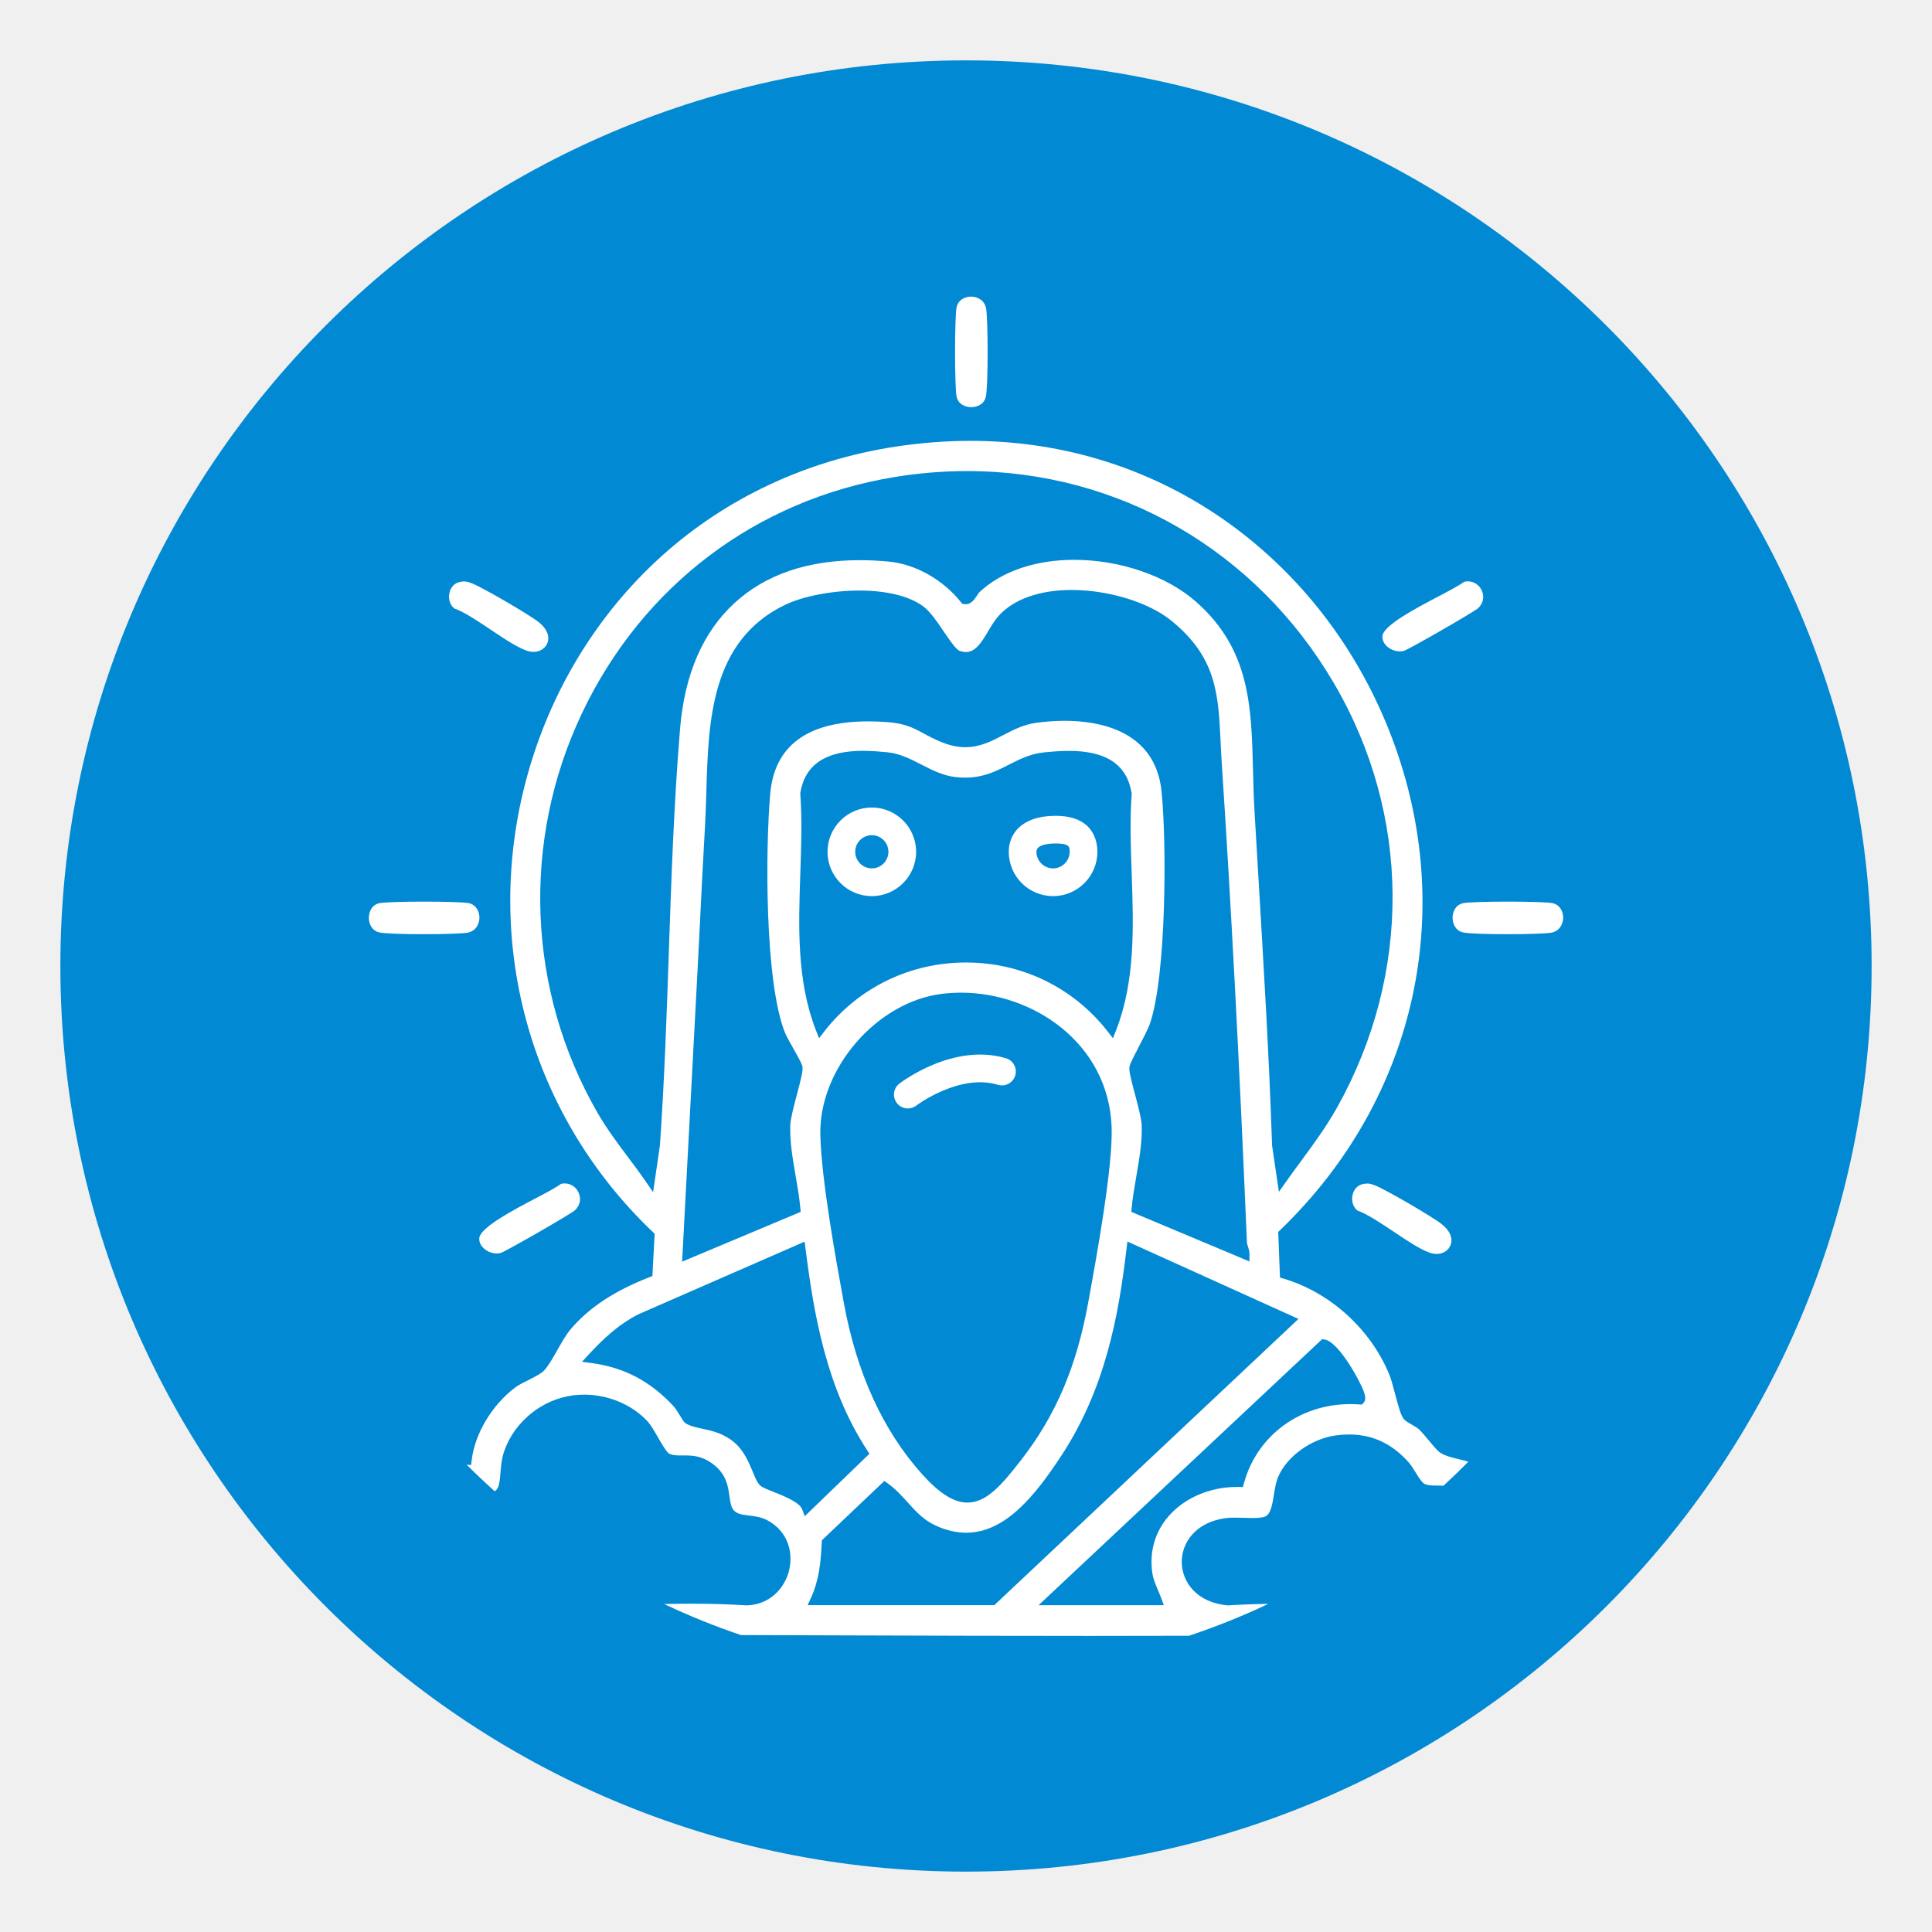
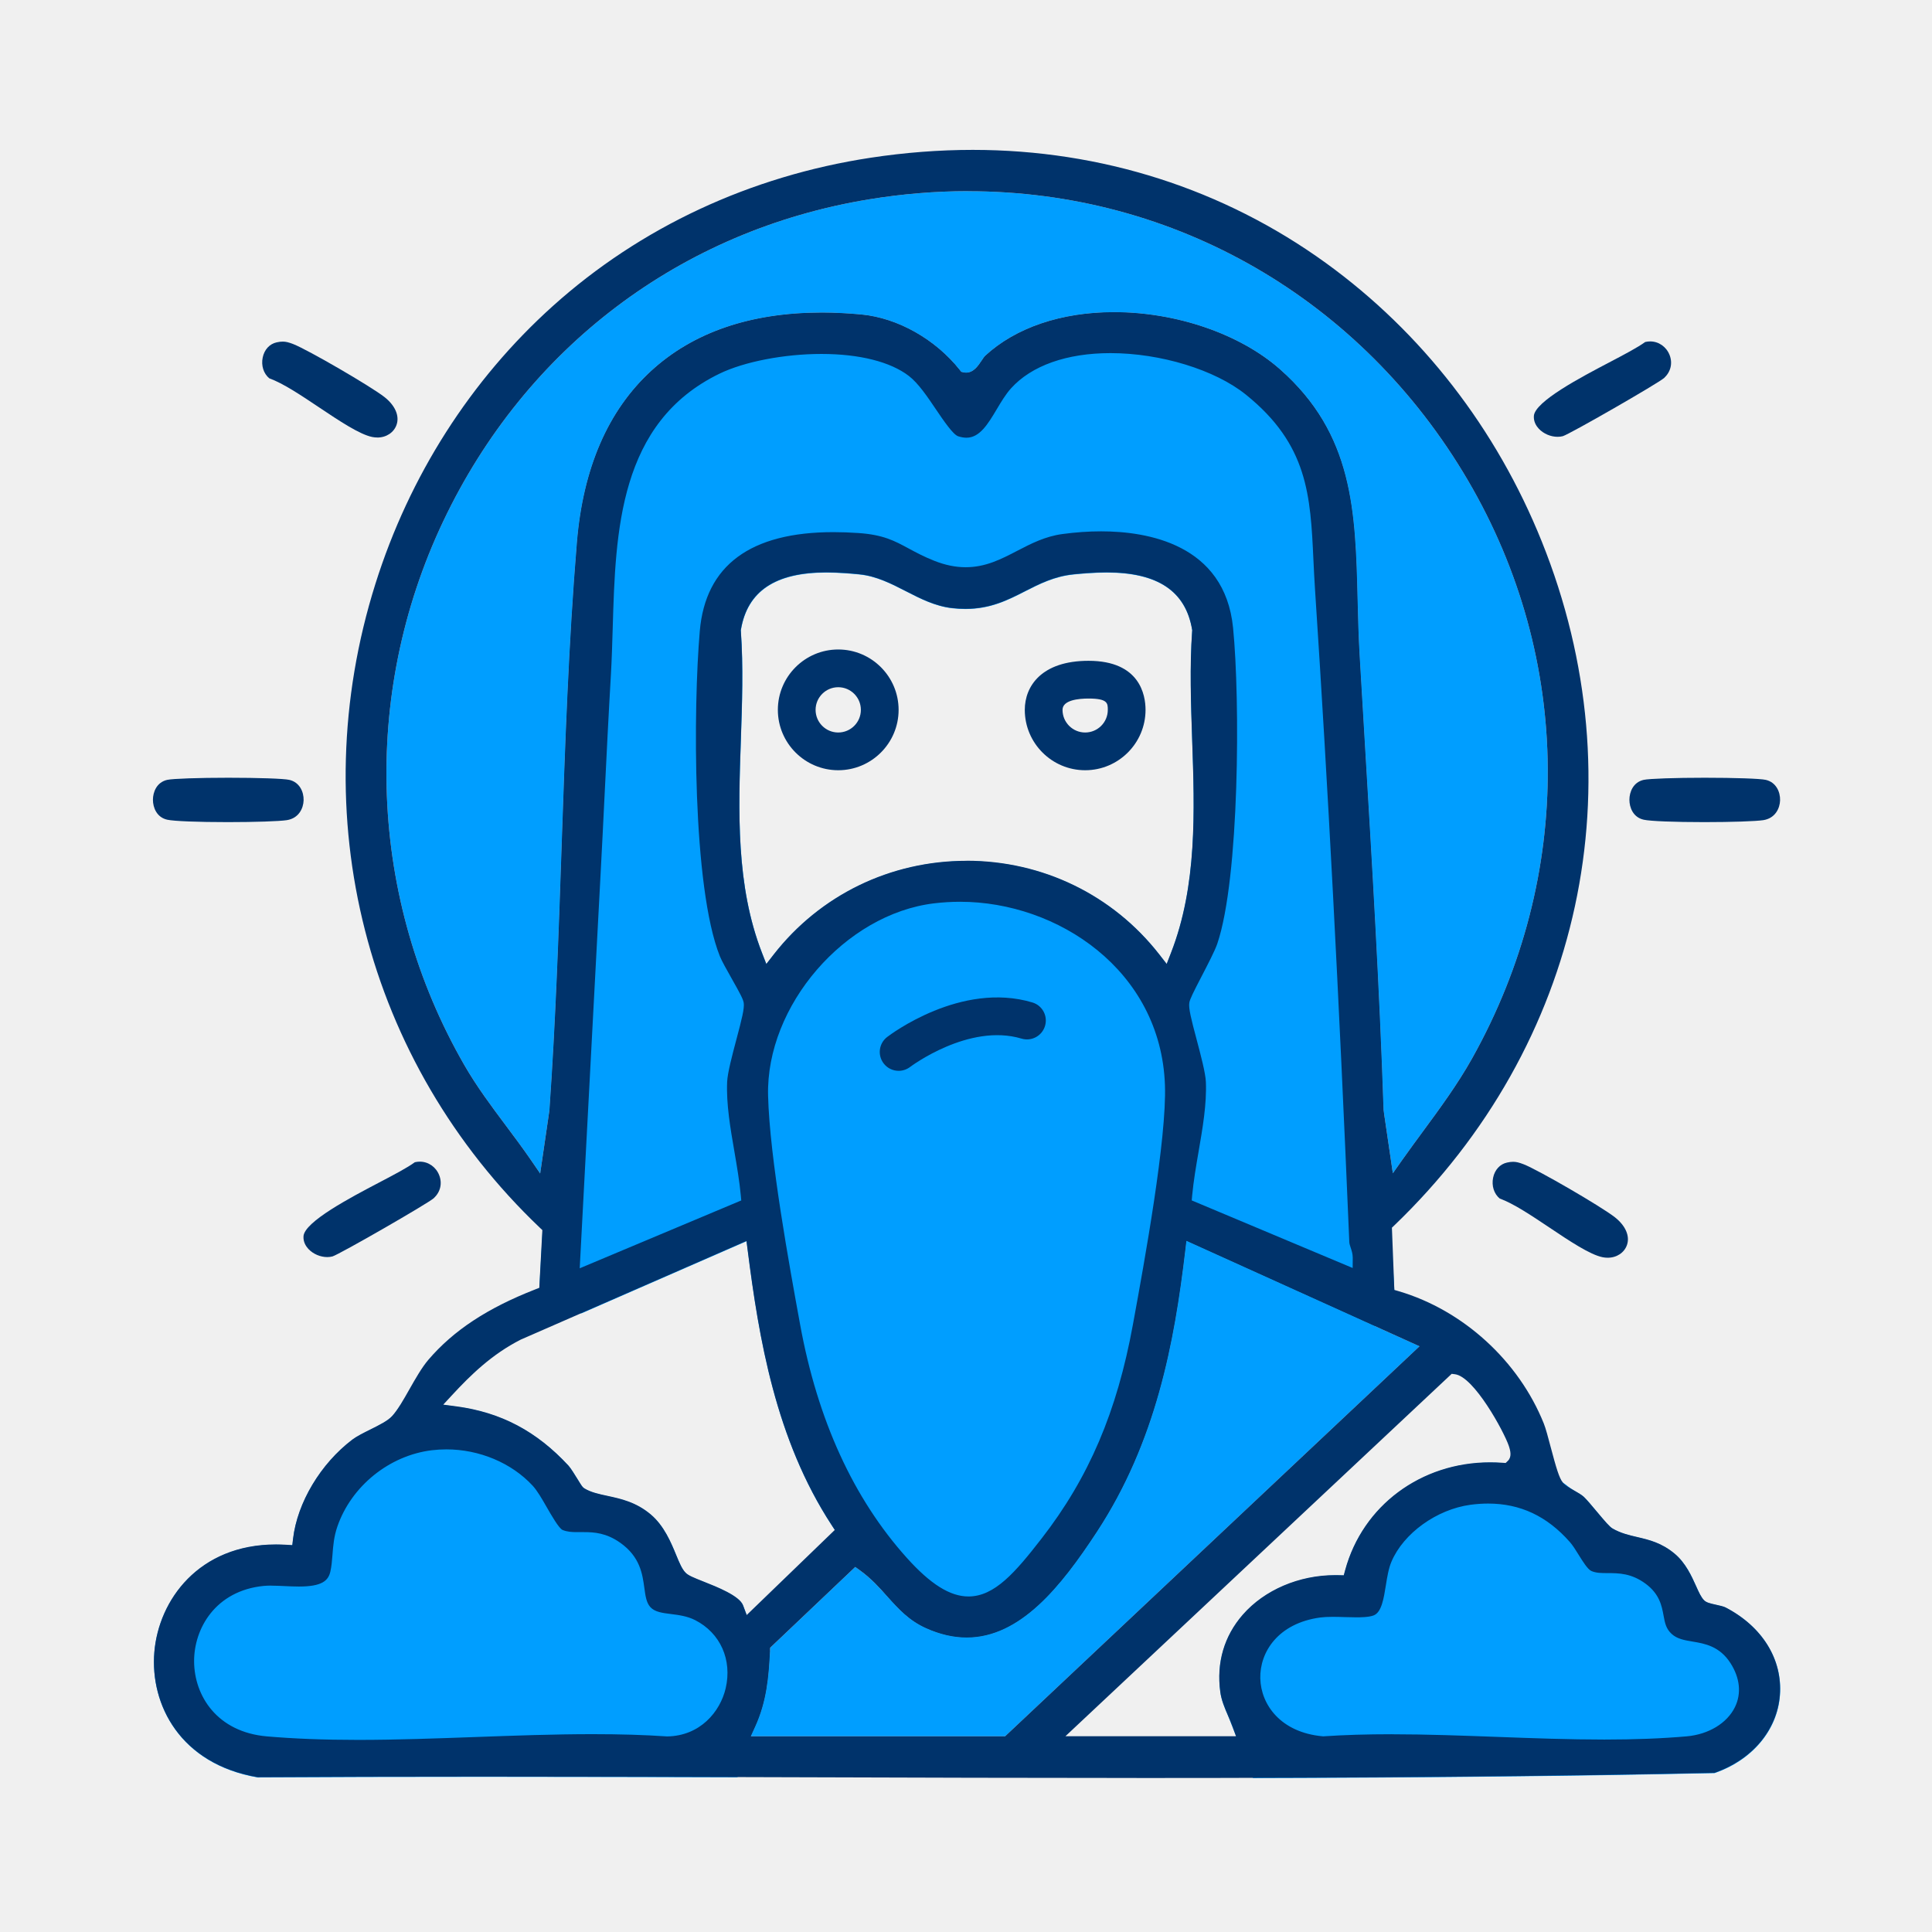
- <svg xmlns="http://www.w3.org/2000/svg" id="Warning" viewBox="0 0 512 512">
+ <svg xmlns="http://www.w3.org/2000/svg" id="Indicators" viewBox="0 0 512 512">
  <defs>
    <style>
      .cls-1 {
-         fill: #fff;
+         fill: #009eff;
      }

      .cls-2 {
-         fill: #0289d3;
+         fill: #00336b;
      }
    </style>
  </defs>
-   <circle class="cls-2" cx="256" cy="256" r="240" />
-   <path class="cls-1" d="M381.67,384.96c-.56-.33-1.33-1.2-3.09-3.31-.95-1.13-1.93-2.3-2.49-2.83-.44-.41-1.23-.86-1.92-1.26-.91-.52-1.7-.97-2.17-1.53-.71-.86-1.29-2.85-2.37-6.92-.48-1.79-.97-3.64-1.34-4.56-4.89-12.16-15.68-22.02-28.16-25.71l-.92-.27-.47-12.1.43-.41c36.6-35.13,47.6-86.12,28.72-133.07-8.83-21.95-23.36-40.68-42.01-54.17-19.89-14.39-43.63-21.99-68.67-21.99-6.51,0-13.19.51-19.85,1.53-23.42,3.56-44.8,13.54-61.84,28.85-15.97,14.35-27.9,33.04-34.51,54.05-14.16,44.99-1.89,92.99,32.03,125.27l.45.42-.6,11.22-.8.31c-9.29,3.63-15.89,7.98-20.77,13.68-1.29,1.5-2.52,3.68-3.71,5.79-1.16,2.05-2.26,3.98-3.35,5.17-.84.91-2.47,1.73-4.21,2.6-1.31.65-2.67,1.33-3.52,1.98-6.18,4.68-10.71,12.25-11.53,19.29l-.15,1.25-1.17-.07c2.42,2.42,4.9,4.77,7.45,7.05.63-.48.94-1.1,1.1-1.82.24-1.05.33-2.14.42-3.29.14-1.73.28-3.52.95-5.48,2.7-7.87,10.09-13.84,18.38-14.86.93-.11,1.89-.17,2.84-.17,6.39,0,12.65,2.63,16.74,7.03.91.98,1.82,2.57,2.79,4.25.82,1.43,2.35,4.1,3.06,4.4.86.36,1.75.43,2.89.43h1.29c1.99,0,4.35.15,7.04,2.05,3.86,2.73,4.32,6.09,4.69,8.8.21,1.53.39,2.85,1.16,3.71.87.97,2.33,1.15,4.03,1.36,1.48.18,3.15.39,4.71,1.19,4.89,2.5,7.21,7.71,5.92,13.26-1.07,4.59-4.99,9.26-11.38,9.36-4.4-.29-9.16-.44-14.53-.44-2.39,0-4.81.04-7.23.08,6.59,3.12,13.38,5.88,20.37,8.23,9.8.02,19.54.05,29.12.09,20.76.07,42.23.13,63.59.13,9.07,0,17.71-.01,26.02-.04,7.2-2.4,14.21-5.22,21-8.44-3.81.04-7.31.17-10.62.39h-.14c-8.24-.74-12.04-6.2-12.16-11.28-.12-5.08,3.43-10.71,11.63-11.84.67-.09,1.46-.13,2.47-.13.75,0,1.53.02,2.41.05.75.02,1.5.05,2.22.05.6,0,2.42,0,3.36-.39,1.51-.63,1.93-3.28,2.34-5.85.26-1.6.52-3.26,1.08-4.59,2.34-5.52,8.81-10.18,15.38-11.07,1.17-.16,2.32-.24,3.43-.24,6.25,0,11.45,2.44,15.88,7.47.59.67,1.14,1.57,1.73,2.52.77,1.25,1.73,2.81,2.46,3.14.91.41,1.96.41,3.18.41.57,0,1.17,0,1.78.05,2.25-2.07,4.45-4.2,6.6-6.37-.88-.29-1.75-.49-2.61-.69-1.68-.4-3.27-.77-4.83-1.68ZM173.06,315.91l-1.92-2.79c-1.5-2.18-3.12-4.35-4.74-6.5-2.79-3.73-5.67-7.58-8.07-11.75-18.65-32.38-20.19-71.92-4.14-105.78,16.03-33.81,46.22-56.65,82.83-62.66,6.43-1.06,12.92-1.59,19.29-1.59,40.22,0,76.55,21.01,97.19,56.21,20.43,34.84,20.74,76.89.83,112.47-2.84,5.07-6.29,9.76-9.62,14.29-1.22,1.65-2.59,3.52-3.87,5.33l-1.92,2.72-1.81-12.32v-.1c-.79-23.65-2.23-47.62-3.61-70.81-.35-5.86-.7-11.72-1.04-17.58-.21-3.61-.3-7.19-.39-10.68-.43-17.32-.8-32.28-15.12-44.91-7.76-6.84-20.13-11.1-32.26-11.1-10.24,0-19.14,3.02-25.06,8.49-.18.16-.44.56-.68.93-.7,1.05-1.56,2.35-3.02,2.35-.16,0-.32-.02-.48-.05l-.47-.1-.3-.37c-4.73-5.97-12.05-10.1-19.09-10.78-2.64-.25-5.24-.38-7.73-.38-13.82,0-24.99,3.81-33.19,11.34-8.39,7.7-13.26,18.93-14.45,33.37-1.62,19.55-2.31,39.64-2.97,59.07v.09c-.58,16.8-1.17,34.17-2.37,51.27l-1.8,12.33ZM302.55,298.1c-.07-1.74-.99-5.19-1.81-8.26-1.05-3.95-1.59-6.06-1.42-7.12.11-.71.75-1.98,2.4-5.16,1.21-2.33,2.59-4.98,3.04-6.32,4.33-12.75,4.46-47.51,3.07-61.44-1.62-16.34-16.78-18.78-25.66-18.78-2.44,0-4.98.18-7.55.53-3.35.45-6.09,1.87-8.73,3.25-3.18,1.65-6.18,3.21-10.06,3.21-1.98,0-3.98-.41-6.11-1.26-2.03-.8-3.59-1.64-4.96-2.39-2.77-1.49-4.95-2.67-9.77-3.01-1.68-.12-3.32-.18-4.87-.18-16.16,0-24.91,6.47-26.01,19.24-1.28,14.86-1.46,49.8,3.91,63.25.37.93,1.35,2.66,2.31,4.36,1.56,2.77,2.21,3.97,2.33,4.69.17,1.07-.37,3.17-1.41,7.12-.81,3.06-1.73,6.53-1.81,8.27-.18,4.3.63,9,1.42,13.58.49,2.82.99,5.74,1.24,8.51l.09.97-31.42,13.19,4.07-76.94c.26-4.9.5-9.82.75-14.75.38-7.77.78-15.8,1.25-23.81.17-2.96.26-5.96.35-9.14.55-18.69,1.18-39.87,20.78-49.38,4.8-2.33,12.58-3.83,19.8-3.83s13.43,1.52,17.02,4.29c1.84,1.42,3.59,4.01,5.29,6.54,1.39,2.05,3.29,4.87,4.3,5.19.57.18,1.11.28,1.61.28,2.59,0,4.2-2.69,5.9-5.55.84-1.42,1.72-2.88,2.75-4.03,3.98-4.43,10.85-6.87,19.35-6.87,9.76,0,20.35,3.24,26.34,8.07,12.08,9.72,12.55,19.61,13.14,32.13.09,1.84.18,3.75.31,5.73,2.5,37.95,4.62,78.3,6.67,126.99.01.31.14.68.27,1.07.19.57.41,1.22.4,1.97v1.99s-31.31-13.14-31.31-13.14l.09-.97c.25-2.77.76-5.69,1.25-8.54.78-4.55,1.6-9.26,1.41-13.55ZM293.49,273.29c-9.03-11.58-22.7-18.22-37.5-18.22s-28.46,6.64-37.5,18.22l-1.44,1.85-.85-2.18c-5.08-13.07-4.59-27.5-4.11-41.46.24-7,.49-14.24,0-21.1v-.16s.01-.16.01-.16c1.27-7.47,6.7-11.1,16.6-11.1,2.42,0,4.85.22,6.47.38,3.3.33,6.21,1.83,9.03,3.27,2.8,1.44,5.7,2.92,9.02,3.3.87.1,1.74.15,2.57.15,4.86,0,8.26-1.74,11.55-3.41,2.82-1.44,5.74-2.93,9.47-3.3,1.61-.16,4.02-.38,6.46-.38,9.91,0,15.34,3.63,16.61,11.1l.03.16v.16c-.5,6.86-.25,14.1,0,21.11.48,13.95.98,28.38-4.11,41.45l-.85,2.18-1.44-1.85ZM288.47,344.71l-.11.61c-3.09,16.93-8.57,29.76-17.75,41.59-5.13,6.61-9.15,11.29-14.24,11.29-3.58,0-7.38-2.39-11.99-7.51-10.38-11.56-17.36-26.82-20.75-45.38-2.07-11.34-5.93-32.45-6.23-44.52-.44-17.51,14.96-35.35,32.31-37.42,1.67-.2,3.37-.3,5.05-.3,18.94,0,39.01,13.32,39.83,35.61.38,10.46-4.01,34.48-6.12,46.04ZM212.53,399.91c-.69-1.84-5.07-3.58-7.69-4.61-1.97-.78-2.94-1.18-3.47-1.71-.71-.71-1.21-1.93-1.85-3.47-.99-2.4-2.34-5.68-4.93-7.87-2.86-2.41-5.81-3.05-8.41-3.61-1.73-.37-3.22-.69-4.5-1.46-.37-.22-.53-.48-1.29-1.73-.51-.83-1.36-2.22-1.8-2.69-6.2-6.71-13.13-10.37-21.81-11.53l-2.55-.34,1.75-1.89c3.61-3.91,7.72-7.91,13.29-10.74l43.96-19.21.23,1.77c2.18,17.13,5.42,36.8,16.35,53.52l.6.92-17.14,16.55-.71-1.9ZM214.03,425.39l.86-1.88c2.23-4.91,2.63-9.6,2.89-14.79l.03-.53,16.55-15.72.9.64c2.17,1.56,3.78,3.36,5.34,5.09,2.15,2.39,4.17,4.65,7.51,6.16,2.69,1.21,5.35,1.83,7.91,1.83,10.43,0,18.34-9.87,25.33-20.55,11.51-17.56,15.07-36.72,17.21-54.81l.21-1.81,45.34,20.51-80.61,75.86h-49.47ZM361.3,371.82l-.43.42-.6-.05c-.8-.06-1.61-.09-2.41-.09-13.45,0-24.79,8.43-28.2,20.97l-.27,1.01-1.04-.02c-.21,0-.42,0-.63,0-7.04,0-13.76,2.88-17.98,7.69-3.63,4.15-5.15,9.33-4.38,14.99.22,1.64.84,3.09,1.5,4.63.29.68.62,1.45.91,2.24l.65,1.79h-33.19l75.13-70.49.61.07c3.73.43,9.56,11.17,10.49,13.9.35,1.03.61,2.19-.17,2.95Z" />
-   <path class="cls-1" d="M112.33,247.57c-5.9,0-10.53-.18-11.8-.47-2.05-.46-2.78-2.38-2.78-3.88s.73-3.42,2.78-3.87c1.06-.24,6.06-.41,11.88-.41s10.8.17,11.85.41c2.01.45,2.85,2.33,2.79,3.99-.05,1.55-.94,3.48-3.27,3.85-1.43.22-6.14.38-11.45.38Z" />
-   <path class="cls-1" d="M261.73,93.33c0,5.9-.18,10.53-.47,11.8-.46,2.05-2.38,2.78-3.88,2.78s-3.42-.73-3.87-2.78c-.24-1.06-.41-6.06-.41-11.88s.17-10.8.41-11.85c.45-2.01,2.33-2.85,3.99-2.79,1.55.05,3.48.94,3.85,3.27.22,1.43.38,6.14.38,11.45Z" />
-   <path class="cls-1" d="M399.53,247.57c-5.9,0-10.53-.18-11.8-.47-2.05-.46-2.78-2.38-2.78-3.88s.73-3.41,2.78-3.87c1.06-.24,6.06-.41,11.88-.41s10.8.17,11.85.41c2.01.45,2.85,2.33,2.79,3.99-.05,1.55-.94,3.48-3.27,3.85-1.43.22-6.14.38-11.46.38Z" />
-   <path class="cls-1" d="M141.39,172.75c-.32,0-.66-.03-.99-.1-2.45-.48-6.46-3.16-10.33-5.76-3.59-2.4-6.98-4.67-9.7-5.66-1.11-.9-1.61-2.48-1.28-4.05.32-1.54,1.34-2.64,2.71-2.94.46-.1.84-.15,1.19-.15.59,0,1.14.13,2.03.48,2.82,1.09,15.09,8.22,17.74,10.3,2.09,1.64,2.97,3.66,2.36,5.41-.52,1.5-1.99,2.47-3.74,2.47Z" />
-   <path class="cls-1" d="M370.98,172.62c-1.35,0-2.75-.6-3.66-1.57-.48-.51-1.04-1.36-.96-2.48.18-2.83,9.23-7.57,14.64-10.41,2.98-1.56,5.55-2.91,7.03-3.99.33-.07.65-.11.97-.11,1.66,0,3.13,1.03,3.77,2.63.63,1.6.24,3.27-1.04,4.47-1.05.98-18.38,10.94-19.72,11.34-.31.08-.66.12-1.02.12Z" />
-   <path class="cls-1" d="M131.64,332.18c-1.34,0-2.75-.6-3.66-1.57-.48-.51-1.04-1.36-.96-2.48.18-2.83,9.23-7.57,14.63-10.41,2.98-1.56,5.55-2.91,7.03-3.99.33-.07.65-.11.97-.11,1.66,0,3.14,1.03,3.77,2.63.63,1.6.24,3.27-1.04,4.47-1.05.98-18.37,10.94-19.72,11.34-.31.08-.66.12-1.02.12Z" />
-   <path class="cls-1" d="M380.73,332.31c-.32,0-.66-.03-.99-.1-2.45-.48-6.46-3.17-10.34-5.76-3.59-2.4-6.98-4.67-9.69-5.66-1.11-.9-1.61-2.48-1.28-4.05.32-1.54,1.34-2.64,2.71-2.94.46-.1.83-.15,1.19-.15.59,0,1.14.13,2.03.48,2.82,1.09,15.09,8.22,17.74,10.3,2.09,1.64,2.97,3.66,2.36,5.41-.52,1.5-1.99,2.47-3.74,2.47Z" />
-   <path class="cls-1" d="M231.04,237.48c-6.48,0-11.74-5.27-11.74-11.74s5.27-11.74,11.74-11.74,11.74,5.27,11.74,11.74-5.27,11.74-11.74,11.74ZM231.04,221.33c-2.43,0-4.4,1.98-4.4,4.4s1.98,4.4,4.4,4.4,4.4-1.98,4.4-4.4-1.98-4.4-4.4-4.4Z" />
-   <path class="cls-1" d="M279.07,237.48c-6.48,0-11.74-5.27-11.74-11.74,0-4.61,3.26-9.54,12.4-9.54,10.01,0,11.09,6.67,11.09,9.54,0,6.48-5.27,11.74-11.74,11.74ZM279.73,223.53c-1.89,0-5.06.29-5.06,2.2,0,2.43,1.98,4.4,4.4,4.4s4.4-1.98,4.4-4.4c0-1.28,0-2.2-3.75-2.2Z" />
-   <path class="cls-1" d="M240.59,293.75c-1.1,0-2.19-.49-2.92-1.44-1.23-1.61-.93-3.9.67-5.14.58-.45,14.37-10.89,28.25-6.72,1.94.58,3.04,2.63,2.46,4.57-.58,1.94-2.63,3.05-4.57,2.46-10.25-3.07-21.56,5.43-21.67,5.52-.66.51-1.45.75-2.23.75Z" />
+   <path class="cls-1" d="M204.11,436.68l-.04.73c-.35,7.07-.89,13.47-3.93,20.15l-1.17,2.57h67.39l109.82-103.35-61.77-27.94-.29,2.46c-2.91,24.65-7.77,50.75-23.45,74.67-9.53,14.54-20.3,27.99-34.51,27.99-3.49,0-7.11-.84-10.78-2.49-4.54-2.05-7.3-5.13-10.23-8.39-2.13-2.37-4.33-4.82-7.28-6.94l-1.22-.88-22.55,21.41Z" />
+   <path class="cls-1" d="M256.57,50.66c-8.67,0-17.51.73-26.28,2.17-49.88,8.19-91.01,39.3-112.85,85.36-21.87,46.13-19.77,100,5.64,144.11,3.27,5.68,7.2,10.93,11,16.01,2.2,2.94,4.4,5.89,6.45,8.86l2.62,3.81,2.46-16.8c1.64-23.29,2.45-46.96,3.23-69.85v-.12c.91-26.47,1.84-53.84,4.05-80.47,1.63-19.68,8.25-34.97,19.69-45.46,11.17-10.25,26.39-15.45,45.22-15.45,3.39,0,6.93.18,10.53.52,9.59.93,19.56,6.55,26.01,14.68l.4.51.64.14c.21.05.43.07.65.07,1.99,0,3.17-1.78,4.12-3.2.33-.49.69-1.04.93-1.26,8.07-7.46,20.2-11.57,34.14-11.57,16.54,0,33.38,5.79,43.96,15.12,19.51,17.2,20.02,37.58,20.6,61.18.12,4.75.24,9.63.53,14.55.46,7.98.94,15.97,1.42,23.95,1.89,31.59,3.85,64.25,4.92,96.47v.14s2.47,16.79,2.47,16.79l2.62-3.71c1.74-2.46,3.62-5.01,5.27-7.26,4.54-6.17,9.24-12.55,13.11-19.46,27.13-48.49,26.71-105.77-1.13-153.23-28.12-47.95-77.62-76.58-132.41-76.58Z" />
+   <g>
+     <path class="cls-1" d="M198.07,463.2c-.01-1.24.35-2.24.94-3h-.02l1.17-2.57c3.04-6.68,3.58-13.08,3.93-20.15l-6.18-9.39-.97-2.59c-.94-2.51-6.91-4.88-10.48-6.29-2.68-1.06-4.01-1.6-4.73-2.33-.97-.97-1.65-2.62-2.52-4.73-1.35-3.27-3.19-7.74-6.72-10.72-3.9-3.29-7.91-4.15-11.46-4.92-2.35-.51-4.39-.95-6.13-1.99-.5-.3-.72-.65-1.76-2.36-.69-1.13-1.86-3.02-2.45-3.66-8.44-9.14-17.89-14.13-29.72-15.71l-2.36-.32c-4.19,0-8.38-.05-12.57,0-.71,1.12-1.41,2.11-2.11,2.87-1.14,1.24-3.37,2.35-5.74,3.54-1.79.89-3.64,1.81-4.8,2.69-8.42,6.38-14.59,16.7-15.71,26.27l-.2,1.7-1.71-.1c-.89-.05-1.75-.08-2.61-.08-20.51,0-31.09,14.77-32.24,28.49-1.17,13.99,6.88,29.69,27.39,33.2,18.32-.11,37.82-.16,59.63-.16s45.23.06,67.47.12c1.34-2.54,2.68-5.06,2.65-7.82Z" />
+     <path class="cls-1" d="M457.29,426.03c-.5-.26-1.67-.52-2.53-.71-1.65-.36-2.54-.58-3.14-1.18-.8-.8-1.38-2.1-2.12-3.75-1.16-2.6-2.76-6.16-5.69-8.6-3.47-2.89-6.71-3.65-9.86-4.39-2.29-.54-4.45-1.05-6.59-2.28-.77-.45-1.81-1.64-4.21-4.52-1.29-1.54-2.63-3.14-3.39-3.86-.6-.56-1.67-1.17-2.62-1.71-1.24-.71-2.07-1.62-2.95-2.09-9.15-4.88-15.16-5.15-15.16-5.15l-.81-.06c-1.09-.08-2.19-.12-3.29-.12-18.33,0-33.77,11.48-38.42,28.56l-.37,1.37-1.42-.03c-.28,0-.57-.01-.85-.01-9.6,0-18.75,3.92-24.49,10.48-4.94,5.65-7.01,12.71-5.97,20.42.3,2.24,1.15,4.21,2.05,6.31.4.93,6.26,16.06,6.61,16.51,46.83-.12,85.49-.54,122.32-1.32,9.98-3.46,16.61-11.34,17.32-20.59.73-9.51-4.65-18.21-14.4-23.27Z" />
+     <path class="cls-1" d="M369.52,341.91l-2.86-47.73v-.14c-1.08-32.22-3.03-64.88-4.92-96.47-.48-7.98-.96-15.97-1.42-23.95-.29-4.92-.41-9.8-.53-14.55-.58-23.6-1.09-43.98-20.6-61.18-10.58-9.32-27.42-15.12-43.96-15.12-13.94,0-26.07,4.11-34.14,11.57-.24.22-.6.77-.93,1.26-.95,1.43-2.13,3.2-4.12,3.2-.22,0-.44-.02-.65-.07l-.64-.14-.4-.51c-6.45-8.13-16.41-13.75-26.01-14.68-3.59-.35-7.14-.52-10.53-.52-18.83,0-34.05,5.2-45.22,15.45-11.44,10.49-18.06,25.79-19.69,45.46-2.21,26.63-3.14,54-4.04,80.47v.12c-.79,22.89-1.59,46.56-3.23,69.85l-2.69,47.1,11.14,6.73,43.78-19.13.31,2.4c2.97,23.33,7.38,50.13,22.28,72.92l.82,1.26s11.79,15.26,13.91,17.63c2.93,3.26,5.69,6.34,10.23,8.39,3.66,1.65,7.29,2.49,10.78,2.49,14.21,0,24.99-13.45,34.51-27.99,15.68-23.92,20.53-50.03,23.45-74.67l.29-2.46,49.85,22.55c1.45-3.12,5.24-9.55,5.24-9.55ZM310.36,252.54l-1.16,2.98-1.96-2.52c-12.31-15.77-30.93-24.82-51.09-24.82s-38.78,9.05-51.09,24.82l-1.96,2.52-1.16-2.98c-6.93-17.8-6.25-37.46-5.59-56.49.33-9.54.67-19.4,0-28.75l-.02-.22.04-.22c1.73-10.17,9.12-15.12,22.61-15.12,3.3,0,6.61.29,8.81.51,4.49.45,8.46,2.49,12.3,4.46,3.81,1.96,7.76,3.98,12.28,4.49,1.19.13,2.37.2,3.5.2,6.62,0,11.26-2.36,15.74-4.65,3.84-1.96,7.82-3.99,12.9-4.5,2.19-.22,5.48-.51,8.8-.51,13.5,0,20.9,4.95,22.62,15.12l.04.21-.02.21c-.66,9.35-.32,19.21,0,28.77.66,19.01,1.33,38.67-5.59,56.47Z" />
+   </g>
+   <g>
+     <path class="cls-2" d="M301.19,471.18c-29.1,0-58.35-.09-86.63-.18-28.29-.09-57.55-.18-86.64-.18-21.81,0-41.32.05-59.63.16-20.51-3.51-28.56-19.21-27.39-33.2,1.15-13.72,11.73-28.49,32.24-28.49.85,0,1.72.03,2.61.08l1.71.1.2-1.7c1.13-9.58,7.3-19.89,15.71-26.27,1.16-.88,3.01-1.8,4.8-2.69,2.37-1.18,4.6-2.29,5.74-3.54,1.48-1.61,2.98-4.25,4.56-7.04,1.63-2.87,3.31-5.83,5.06-7.88,6.65-7.77,15.64-13.69,28.3-18.64l1.09-.43.81-15.29-.61-.58c-46.21-43.97-62.93-109.37-43.64-170.66,9.01-28.63,25.27-54.09,47.02-73.64,23.21-20.87,52.34-34.46,84.24-39.31,9.08-1.38,18.18-2.08,27.05-2.08,34.11,0,66.46,10.36,93.56,29.96,25.41,18.38,45.2,43.9,57.23,73.81,25.73,63.96,10.74,133.43-39.12,181.3l-.59.56.64,16.49,1.25.37c17,5.03,31.71,18.45,38.36,35.03.51,1.26,1.18,3.78,1.82,6.22,1.47,5.54,2.26,8.25,3.23,9.42.64.77,1.71,1.38,2.95,2.09.95.54,2.02,1.15,2.62,1.71.76.72,2.1,2.31,3.39,3.86,2.41,2.87,3.45,4.07,4.21,4.52,2.14,1.24,4.3,1.75,6.59,2.28,3.14.74,6.39,1.5,9.86,4.39,2.93,2.44,4.52,6,5.69,8.6.74,1.65,1.32,2.95,2.12,3.75.61.6,1.5.82,3.14,1.18.86.19,2.03.45,2.53.71,9.75,5.06,15.14,13.76,14.4,23.27-.71,9.26-7.35,17.14-17.32,20.59-44.62.94-91.87,1.36-153.16,1.36ZM71.91,420.2c-.79,0-1.47.03-2.07.09-12.73,1.28-18.46,11.29-18.4,20.05.06,9.04,6.05,18.67,19.29,19.82,7.19.62,15.09.93,24.18.93,10.3,0,20.86-.39,31.08-.76,10.22-.37,20.78-.76,31.02-.76,7.33,0,13.8.19,19.8.6,8.7-.13,14.04-6.5,15.5-12.75,1.76-7.56-1.41-14.65-8.07-18.06-2.12-1.08-4.4-1.37-6.41-1.62-2.32-.29-4.31-.54-5.49-1.85-1.05-1.17-1.3-2.97-1.58-5.06-.5-3.69-1.13-8.27-6.4-11.99-3.66-2.59-6.87-2.81-9.58-2.81h-1.75c-1.56.01-2.77-.09-3.94-.57-.97-.4-3.05-4.04-4.17-5.99-1.31-2.29-2.56-4.46-3.8-5.79-5.57-6-14.1-9.58-22.81-9.58-1.3,0-2.6.08-3.87.23-11.29,1.38-21.35,9.52-25.04,20.24-.92,2.67-1.11,5.11-1.29,7.47-.12,1.57-.24,3.05-.57,4.48-.55,2.36-2.18,3.93-8.32,3.93-1.25,0-2.54-.06-3.79-.12-1.25-.06-2.4-.11-3.5-.11ZM368.81,459.6c9.25,0,18.85.36,28.13.7,9.37.35,18.95.7,28.2.7,8.2,0,15.34-.28,21.84-.85,5.81-.51,10.71-3.48,12.8-7.75,1.76-3.6,1.33-7.75-1.2-11.68-2.89-4.49-6.86-5.16-10.05-5.69-2.19-.37-4.07-.69-5.53-2.03-1.5-1.37-1.78-2.91-2.14-4.86-.47-2.54-1.05-5.7-4.76-8.44-3.78-2.79-7.1-2.8-10.04-2.81-1.66,0-3.09-.01-4.33-.56-.99-.44-2.3-2.57-3.36-4.27-.8-1.29-1.55-2.51-2.36-3.43-6.04-6.84-13.12-10.17-21.64-10.17-1.51,0-3.08.11-4.67.32-8.95,1.21-17.76,7.55-20.95,15.08-.77,1.81-1.13,4.07-1.48,6.25-.56,3.5-1.13,7.12-3.19,7.97-1.27.53-3.76.53-4.58.53-.98,0-2-.03-3.02-.06-1.19-.04-2.26-.07-3.28-.07-1.38,0-2.44.06-3.36.18-11.17,1.53-16.01,9.2-15.85,16.12.16,6.92,5.35,14.36,16.57,15.36h.19c5.54-.37,11.41-.55,18.04-.55ZM282.34,460.12h45.22l-.89-2.44c-.39-1.08-.85-2.13-1.24-3.05-.9-2.09-1.75-4.07-2.05-6.31-1.04-7.7,1.03-14.76,5.97-20.42,5.74-6.56,14.89-10.48,24.49-10.48.28,0,.57,0,.85.01l1.42.03.37-1.37c4.65-17.09,20.09-28.56,38.42-28.56,1.09,0,2.2.04,3.29.12l.82.06.59-.57c1.06-1.03.71-2.61.23-4.02-1.27-3.73-9.21-18.36-14.29-18.94l-.83-.1-102.35,96.03ZM204.11,436.68l-.04.73c-.35,7.07-.89,13.47-3.93,20.15l-1.17,2.57h67.39l109.82-103.35-61.77-27.94-.29,2.46c-2.91,24.65-7.77,50.75-23.45,74.67-9.53,14.54-20.3,27.99-34.51,27.99-3.49,0-7.11-.84-10.78-2.49-4.54-2.05-7.3-5.13-10.23-8.39-2.13-2.37-4.33-4.82-7.28-6.94l-1.22-.88-22.55,21.41ZM137.95,355.04c-7.58,3.86-13.18,9.31-18.1,14.63l-2.38,2.57,3.47.46c11.83,1.58,21.27,6.57,29.72,15.71.59.64,1.75,2.53,2.45,3.66,1.05,1.71,1.26,2.06,1.76,2.36,1.74,1.05,3.78,1.49,6.13,1.99,3.55.77,7.56,1.63,11.46,4.92,3.53,2.98,5.38,7.45,6.72,10.72.87,2.11,1.55,3.76,2.52,4.73.73.73,2.05,1.27,4.73,2.33,3.57,1.41,9.54,3.77,10.48,6.29l.97,2.59,23.35-22.55-.82-1.26c-14.9-22.79-19.31-49.59-22.28-72.92l-.31-2.4-59.88,26.17ZM254.45,238.98c-2.3,0-4.61.14-6.88.41-23.63,2.83-44.61,27.13-44.02,50.98.41,16.45,5.67,45.21,8.49,60.65,4.62,25.29,14.13,46.09,28.28,61.83,6.27,6.98,11.46,10.23,16.33,10.23,6.93,0,12.41-6.37,19.4-15.38,12.51-16.12,19.97-33.59,24.18-56.66l.15-.82c2.88-15.75,8.86-48.47,8.34-62.73-1.11-30.37-28.46-48.51-54.26-48.51ZM217.67,93.8c-9.85,0-20.44,2.05-26.98,5.22-26.71,12.95-27.56,41.81-28.31,67.27-.13,4.33-.25,8.42-.48,12.46-.64,10.92-1.18,21.86-1.7,32.44-.33,6.71-.66,13.42-1.02,20.1l-5.55,104.82,42.81-17.98-.12-1.32c-.35-3.77-1.03-7.75-1.69-11.59-1.08-6.24-2.18-12.65-1.93-18.51.1-2.37,1.35-7.1,2.46-11.27,1.43-5.37,2.16-8.25,1.93-9.7-.16-.98-1.04-2.61-3.17-6.38-1.31-2.32-2.64-4.68-3.15-5.95-7.32-18.33-7.07-65.94-5.32-86.17,1.5-17.4,13.42-26.22,35.43-26.22,2.12,0,4.35.08,6.64.24,6.56.45,9.53,2.06,13.3,4.1,1.88,1.01,4,2.16,6.76,3.25,2.91,1.15,5.63,1.71,8.33,1.71,5.29,0,9.38-2.12,13.71-4.37,3.6-1.87,7.33-3.8,11.9-4.42,3.51-.48,6.97-.72,10.29-.72,12.11,0,32.76,3.32,34.97,25.59,1.88,18.97,1.72,66.34-4.19,83.71-.62,1.82-2.49,5.43-4.14,8.61-2.25,4.34-3.12,6.07-3.27,7.03-.23,1.45.5,4.33,1.93,9.7,1.11,4.19,2.36,8.89,2.46,11.26.25,5.85-.86,12.26-1.93,18.46-.67,3.88-1.35,7.86-1.7,11.63l-.12,1.32,42.65,17.91.02-2.71c0-1.03-.29-1.91-.55-2.69-.18-.54-.35-1.04-.36-1.46-2.79-66.33-5.68-121.3-9.09-173.01-.18-2.7-.3-5.3-.42-7.81-.8-17.05-1.44-30.52-17.9-43.77-8.17-6.58-22.6-11-35.89-11-11.58,0-20.95,3.32-26.37,9.36-1.41,1.57-2.6,3.57-3.75,5.5-2.32,3.89-4.51,7.56-8.04,7.56-.67,0-1.41-.13-2.19-.38-1.37-.44-3.96-4.28-5.85-7.07-2.32-3.44-4.71-6.98-7.21-8.91-4.88-3.76-13.12-5.84-23.18-5.84ZM256.57,50.66c-8.67,0-17.51.73-26.28,2.17-49.88,8.19-91.01,39.3-112.85,85.36-21.87,46.13-19.77,100,5.64,144.11,3.27,5.68,7.2,10.93,11,16.01,2.2,2.94,4.4,5.89,6.45,8.86l2.62,3.81,2.46-16.8c1.64-23.29,2.45-46.96,3.23-69.85v-.12c.91-26.47,1.84-53.84,4.05-80.47,1.63-19.68,8.25-34.97,19.69-45.46,11.17-10.25,26.39-15.45,45.22-15.45,3.39,0,6.93.18,10.53.52,9.59.93,19.56,6.55,26.01,14.68l.4.51.64.14c.21.05.43.07.65.07,1.99,0,3.17-1.78,4.12-3.2.33-.49.69-1.04.93-1.26,8.07-7.46,20.2-11.57,34.14-11.57,16.54,0,33.38,5.79,43.96,15.12,19.51,17.2,20.02,37.58,20.6,61.18.12,4.75.24,9.63.53,14.55.46,7.98.94,15.97,1.42,23.95,1.89,31.59,3.85,64.25,4.92,96.47v.14s2.47,16.79,2.47,16.79l2.62-3.71c1.74-2.46,3.62-5.01,5.27-7.26,4.54-6.17,9.24-12.55,13.11-19.46,27.13-48.49,26.71-105.77-1.13-153.23-28.12-47.95-77.62-76.58-132.41-76.58ZM256.13,228.1c20.16,0,38.78,9.05,51.09,24.82l1.96,2.52,1.16-2.98c6.93-17.8,6.25-37.46,5.59-56.47-.33-9.56-.67-19.42,0-28.77l.02-.21-.04-.21c-1.72-10.17-9.12-15.12-22.62-15.12-3.32,0-6.61.29-8.8.51-5.08.51-9.06,2.54-12.9,4.5-4.48,2.29-9.11,4.65-15.74,4.65-1.13,0-2.31-.07-3.5-.2-4.52-.51-8.47-2.53-12.28-4.49-3.84-1.97-7.81-4.01-12.3-4.46-2.2-.22-5.51-.51-8.81-.51-13.49,0-20.88,4.94-22.61,15.12l-.04.22.02.22c.66,9.35.32,19.21,0,28.75-.66,19.03-1.33,38.69,5.59,56.49l1.16,2.98,1.96-2.52c12.31-15.77,30.93-24.82,51.09-24.82Z" />
+     <path class="cls-2" d="M60.4,217.87c-8.04,0-14.35-.25-16.08-.64-2.8-.62-3.79-3.24-3.79-5.28s.99-4.65,3.79-5.28c1.45-.32,8.25-.56,16.18-.56s14.71.23,16.15.56c2.73.61,3.88,3.17,3.81,5.44-.07,2.11-1.28,4.75-4.46,5.24-1.95.3-8.36.52-15.61.52Z" />
+     <path class="cls-2" d="M451.68,217.87c-8.04,0-14.35-.25-16.08-.64-2.8-.62-3.79-3.24-3.79-5.28s.99-4.65,3.79-5.28c1.45-.32,8.25-.56,16.18-.56s14.71.23,16.15.56c2.73.61,3.88,3.17,3.81,5.44-.07,2.11-1.28,4.75-4.46,5.24-1.95.3-8.36.52-15.61.52Z" />
+     <path class="cls-2" d="M100,115.94c-.44,0-.89-.04-1.34-.13-3.34-.66-8.8-4.31-14.08-7.84-4.9-3.28-9.52-6.37-13.21-7.71-1.51-1.23-2.2-3.38-1.75-5.52.44-2.1,1.82-3.6,3.69-4.01.63-.14,1.14-.2,1.62-.2.8,0,1.55.18,2.77.65,3.85,1.49,20.56,11.2,24.17,14.03,2.84,2.23,4.05,4.99,3.22,7.37-.71,2.04-2.71,3.37-5.1,3.37Z" />
+     <path class="cls-2" d="M412.78,115.76c-1.83,0-3.74-.82-4.98-2.14-.65-.7-1.41-1.85-1.31-3.38.25-3.85,12.58-10.32,19.94-14.18,4.06-2.13,7.56-3.97,9.57-5.43.45-.1.89-.15,1.32-.15,2.26,0,4.27,1.41,5.13,3.58.86,2.17.33,4.45-1.42,6.09-1.43,1.34-25.04,14.91-26.87,15.44-.43.11-.9.17-1.39.17Z" />
+     <path class="cls-2" d="M86.72,333.14c-1.83,0-3.74-.82-4.98-2.14-.65-.7-1.41-1.85-1.31-3.38.25-3.85,12.57-10.32,19.93-14.18,4.06-2.13,7.56-3.96,9.58-5.44.45-.1.89-.15,1.32-.15,2.26,0,4.27,1.4,5.13,3.58.86,2.18.33,4.45-1.42,6.09-1.43,1.34-25.03,14.91-26.87,15.45-.43.11-.9.17-1.39.17Z" />
+     <path class="cls-2" d="M426.06,333.31c-.44,0-.89-.04-1.34-.13-3.34-.66-8.8-4.31-14.08-7.85-4.89-3.27-9.51-6.36-13.2-7.71-1.51-1.23-2.19-3.38-1.75-5.52.44-2.1,1.82-3.6,3.69-4.01.62-.14,1.14-.2,1.62-.2.8,0,1.55.18,2.77.65,3.85,1.49,20.56,11.2,24.17,14.03,2.84,2.23,4.05,4.99,3.22,7.37-.71,2.04-2.71,3.37-5.1,3.37Z" />
+     <path class="cls-2" d="M222.14,204.12c-8.82,0-16-7.18-16-16s7.18-16,16-16,16,7.18,16,16-7.18,16-16,16ZM222.14,182.12c-3.31,0-6,2.69-6,6s2.69,6,6,6,6-2.69,6-6-2.69-6-6-6Z" />
+     <path class="cls-2" d="M287.58,204.12c-8.82,0-16-7.18-16-16,0-6.28,4.44-13,16.89-13,13.63,0,15.11,9.09,15.11,13,0,8.82-7.18,16-16,16ZM288.47,185.12c-2.58,0-6.89.39-6.89,3,0,3.31,2.69,6,6,6s6-2.69,6-6c0-1.74,0-3-5.11-3Z" />
+     <path class="cls-2" d="M238.15,283.78c-1.5,0-2.99-.67-3.97-1.96-1.68-2.19-1.27-5.32.92-7,.79-.61,19.58-14.83,38.49-9.16,2.65.79,4.15,3.58,3.35,6.23-.79,2.65-3.59,4.15-6.23,3.35-13.95-4.18-29.37,7.4-29.52,7.51-.91.69-1.97,1.03-3.03,1.03Z" />
+   </g>
</svg>
